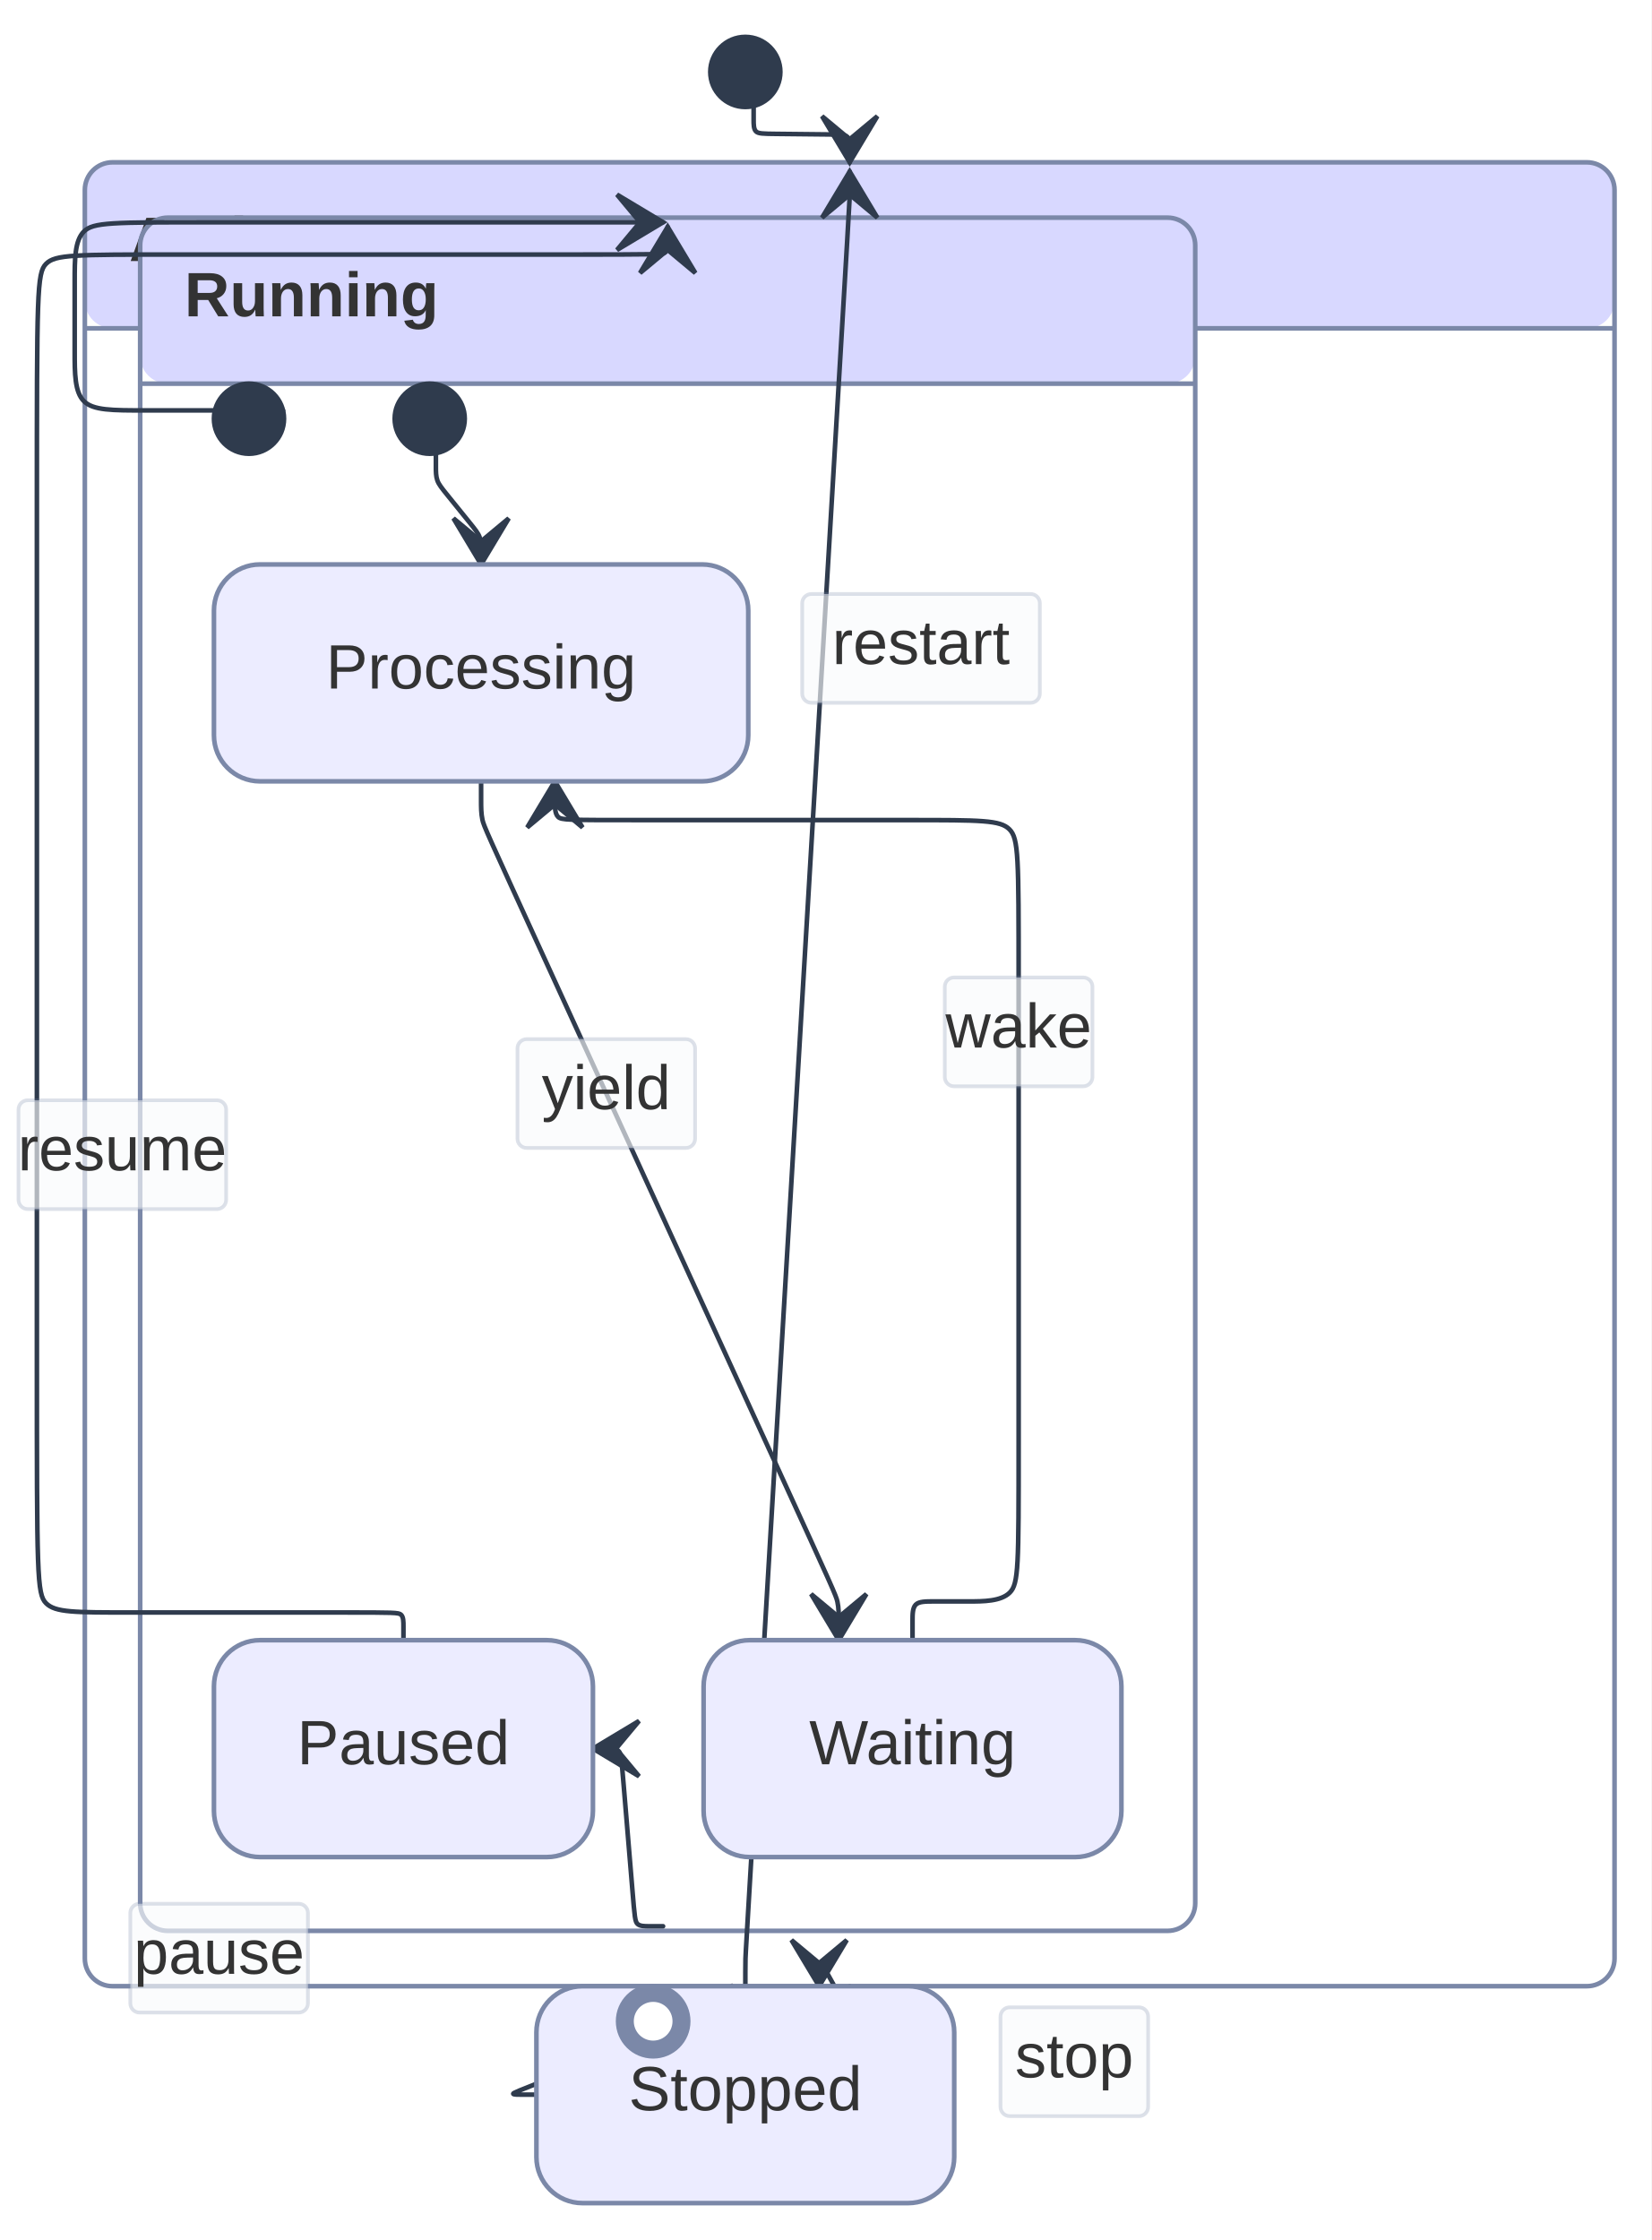
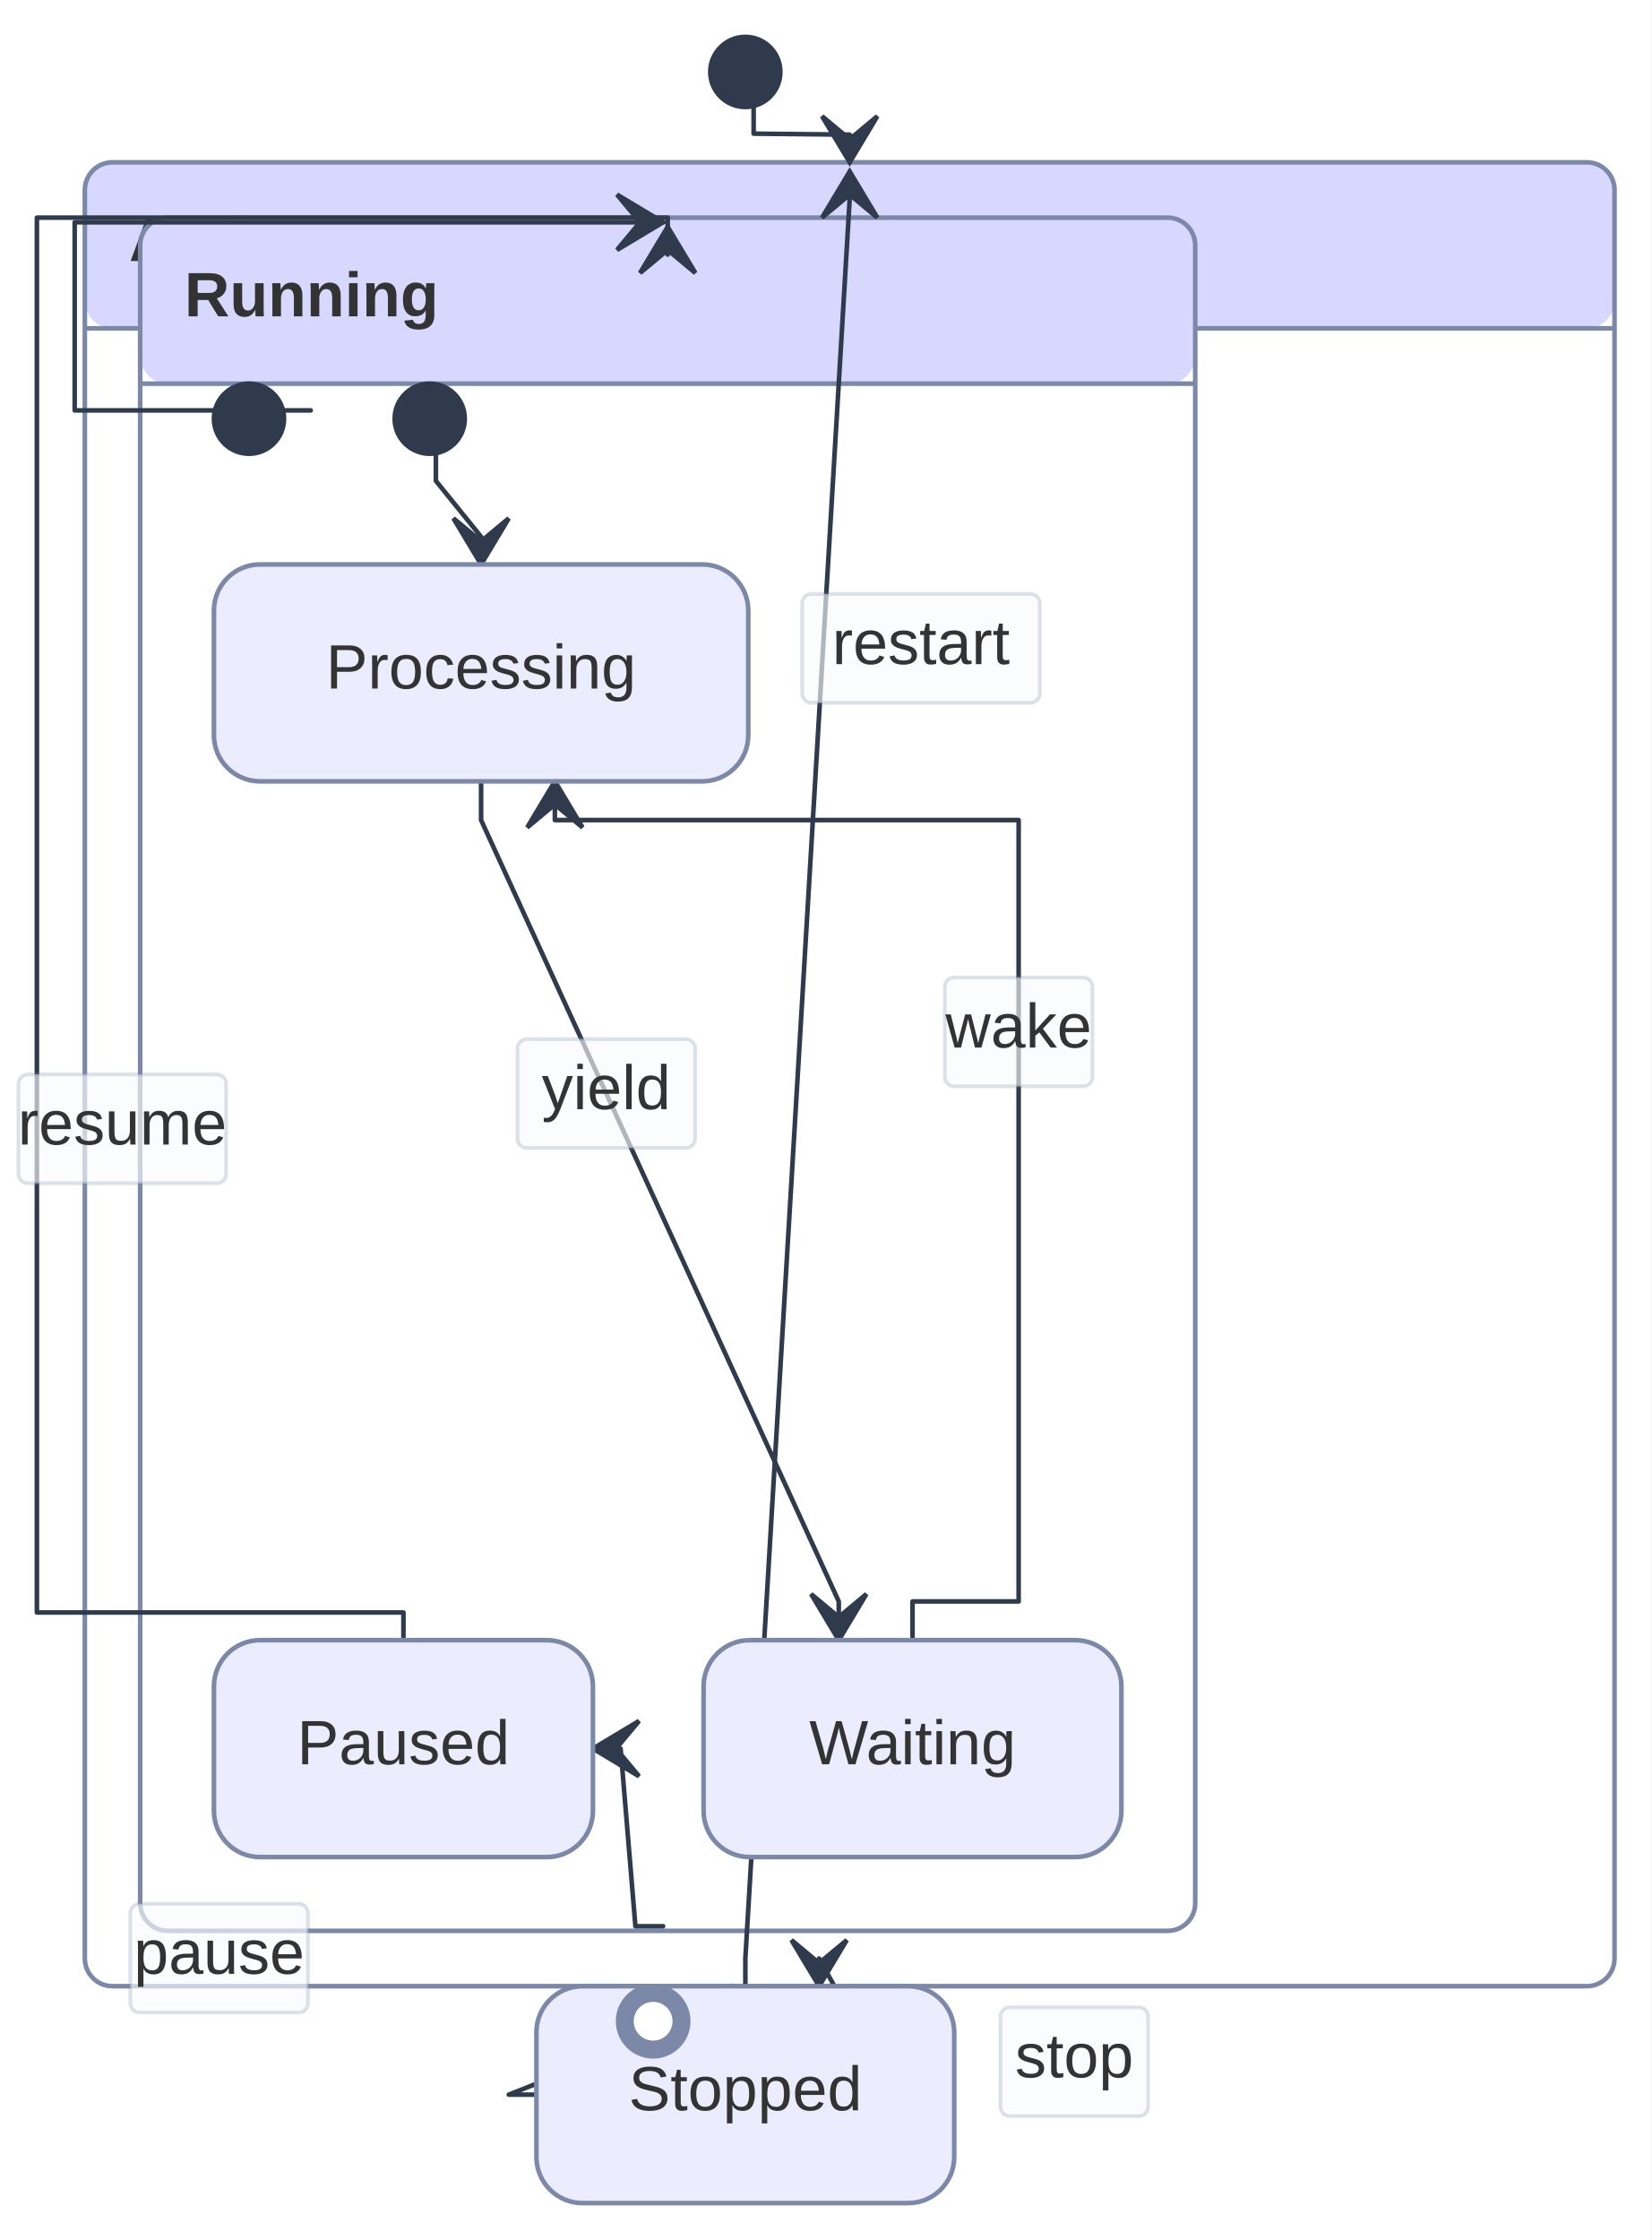
<svg xmlns="http://www.w3.org/2000/svg" width="358.172" height="485.76" viewBox="0 0 358.172 485.76">
  <rect x="0" y="0" width="358.172" height="485.76" fill="#FFFFFF" />
  <defs>
    <marker id="arrow-0" viewBox="0 0 10 10" refX="5" refY="5" markerUnits="userSpaceOnUse" markerWidth="8" markerHeight="8" orient="auto">
      <path d="M 0 0 L 10 5 L 0 10 z" fill="#2F3B4D" stroke="#2F3B4D" stroke-width="1" stroke-dasharray="1,0" />
    </marker>
    <marker id="arrow-start-0" viewBox="0 0 10 10" refX="4.5" refY="5" markerUnits="userSpaceOnUse" markerWidth="8" markerHeight="8" orient="auto">
      <path d="M 0 5 L 10 10 L 10 0 z" fill="#2F3B4D" stroke="#2F3B4D" stroke-width="1" stroke-dasharray="1,0" />
    </marker>
    <marker id="arrow-state-0" viewBox="0 0 20 14" refX="19" refY="7" markerUnits="userSpaceOnUse" markerWidth="20" markerHeight="14" orient="auto">
      <path d="M 19 7 L 9 13 L 14 7 L 9 1 Z" fill="#2F3B4D" stroke="#2F3B4D" stroke-width="1" stroke-dasharray="1,0" />
    </marker>
  </defs>
  <rect x="18.40" y="35.20" width="331.77" height="36.00" rx="6" ry="6" fill="hsl(240, 100%, 92.275%)" stroke="none" />
  <rect x="18.40" y="71.20" width="331.77" height="359.52" fill="hsl(240, 88%, 100%)" stroke="none" />
  <line x1="18.40" y1="71.20" x2="350.17" y2="71.20" stroke="#7B88A8" stroke-width="1" />
  <rect x="18.40" y="35.20" width="331.77" height="395.52" rx="6" ry="6" fill="none" stroke="#7B88A8" stroke-width="1" />
  <text x="28.00" y="56.60" text-anchor="start" font-family="'trebuchet ms', verdana, arial, sans-serif" font-size="13.6" fill="#333333" font-weight="600">
    <tspan x="28.00" dy="0.00">Active</tspan>
  </text>
  <rect x="30.40" y="47.20" width="228.83" height="36.00" rx="6" ry="6" fill="hsl(240, 100%, 92.275%)" stroke="none" />
  <rect x="30.40" y="83.20" width="228.83" height="335.52" fill="hsl(240, 88%, 100%)" stroke="none" />
  <line x1="30.40" y1="83.20" x2="259.23" y2="83.20" stroke="#7B88A8" stroke-width="1" />
  <rect x="30.40" y="47.20" width="228.83" height="371.52" rx="6" ry="6" fill="none" stroke="#7B88A8" stroke-width="1" />
  <text x="40.00" y="68.60" text-anchor="start" font-family="'trebuchet ms', verdana, arial, sans-serif" font-size="13.6" fill="#333333" font-weight="600">
    <tspan x="40.00" dy="0.00">Running</tspan>
  </text>
-   <path d="M 163.454,22.984L 163.454,23.484C163.454,23.984,163.454,24.984,163.454,25.984C163.454,26.984,163.454,27.984,163.954,28.489C164.454,28.994,165.454,29.005,168.426,29.035C171.398,29.066,176.342,29.118,179.314,29.148C182.286,29.179,183.286,29.190,183.786,29.695C184.286,30.200,184.286,31.200,184.286,32.200C184.286,33.200,184.286,34.200,184.286,34.700L 184.286,35.200" fill="none" stroke="#2F3B4D" stroke-width="1" marker-end="url(#arrow-state-0)" stroke-linecap="round" stroke-linejoin="round" />
-   <path d="M 61.384,89.000L 55.853,89.000C50.322,89.000,39.260,89.000,31.730,89.000C24.199,89.000,20.199,89.000,18.199,87.000C16.199,85.000,16.199,81.000,16.199,76.200C16.199,71.400,16.199,65.800,16.199,61.000C16.199,56.200,16.199,52.200,18.199,50.200C20.199,48.200,24.199,48.200,45.468,48.200C66.737,48.200,105.275,48.200,124.545,48.200L 143.814,48.200" fill="none" stroke="#2F3B4D" stroke-width="1" marker-end="url(#arrow-state-0)" stroke-linecap="round" stroke-linejoin="round" />
-   <path d="M 143.814,417.720L 143.314,417.720C142.814,417.720,141.814,417.720,140.814,417.720C139.814,417.720,138.814,417.720,138.272,417.222C137.731,416.723,137.648,415.727,137.154,409.805C136.661,403.883,135.757,393.037,135.263,387.115C134.770,381.193,134.687,380.197,134.145,379.698C133.604,379.200,132.604,379.200,131.604,379.200C130.604,379.200,129.604,379.200,129.104,379.200L 128.604,379.200" fill="none" stroke="#2F3B4D" stroke-width="1" marker-end="url(#arrow-state-0)" stroke-linecap="round" stroke-linejoin="round" />
+   <path class="edgePath" d="M 163.454,22.984 L 163.454,28.984 L 184.286,29.200 L 184.286,35.200" fill="none" stroke="#2F3B4D" stroke-width="1" marker-end="url(#arrow-state-0)" stroke-linecap="round" stroke-linejoin="round" />
+   <path class="edgePath" d="M 61.384,89.000 L 67.384,89.000 L 16.199,89.000 L 16.199,48.200 L 137.814,48.200 L 143.814,48.200" fill="none" stroke="#2F3B4D" stroke-width="1" marker-end="url(#arrow-state-0)" stroke-linecap="round" stroke-linejoin="round" />
+   <path class="edgePath" d="M 143.814,417.720 L 137.814,417.720 L 134.604,379.200 L 128.604,379.200" fill="none" stroke="#2F3B4D" stroke-width="1" marker-end="url(#arrow-state-0)" stroke-linecap="round" stroke-linejoin="round" />
  <rect x="28.26" y="412.84" width="38.53" height="23.60" rx="2" ry="2" fill="rgba(248,250,252, 0.92)" fill-opacity="0.70" stroke="#7B88A8" stroke-opacity="0.25" stroke-width="0.8" />
  <text x="47.53" y="428.04" text-anchor="middle" font-family="'trebuchet ms', verdana, arial, sans-serif" font-size="13.6" fill="#333333">
    <tspan x="47.53" dy="0.00">pause</tspan>
  </text>
-   <path d="M 87.502,355.680L 87.502,355.180C87.502,354.680,87.502,353.680,87.502,352.680C87.502,351.680,87.502,350.680,87.002,350.180C86.502,349.680,85.502,349.680,74.251,349.680C63.001,349.680,41.501,349.680,28.750,349.680C16.000,349.680,12.000,349.680,10.000,347.680C8.000,345.680,8.000,341.680,8.000,294.600C8.000,247.520,8.000,157.360,8.000,110.280C8.000,63.200,8.000,59.200,10.000,57.200C12.000,55.200,16.000,55.200,38.302,55.200C60.605,55.200,101.209,55.200,122.011,55.200C142.814,55.200,143.814,55.200,144.314,54.700C144.814,54.200,144.814,53.200,144.814,52.200C144.814,51.200,144.814,50.200,144.814,49.700L 144.814,49.200" fill="none" stroke="#2F3B4D" stroke-width="1" marker-end="url(#arrow-state-0)" stroke-linecap="round" stroke-linejoin="round" />
-   <rect x="4.01" y="238.60" width="45.04" height="23.60" rx="2" ry="2" fill="rgba(248,250,252, 0.92)" fill-opacity="0.70" stroke="#7B88A8" stroke-opacity="0.25" stroke-width="0.8" />
-   <text x="26.53" y="253.80" text-anchor="middle" font-family="'trebuchet ms', verdana, arial, sans-serif" font-size="13.6" fill="#333333">
+   <path class="edgePath" d="M 87.502,355.680 L 87.502,349.680 L 8.000,349.680 L 8.000,47.200 L 144.814,47.200 L 144.814,55.200 L 144.814,49.200" fill="none" stroke="#2F3B4D" stroke-width="1" marker-end="url(#arrow-state-0)" stroke-linecap="round" stroke-linejoin="round" />
+   <rect x="4.01" y="233.00" width="45.04" height="23.60" rx="2" ry="2" fill="rgba(248,250,252, 0.92)" fill-opacity="0.70" stroke="#7B88A8" stroke-opacity="0.25" stroke-width="0.8" />
+   <text x="26.53" y="248.20" text-anchor="middle" font-family="'trebuchet ms', verdana, arial, sans-serif" font-size="13.6" fill="#333333">
    <tspan x="26.53" dy="0.00">resume</tspan>
  </text>
-   <path d="M 94.540,98.281L 94.540,98.781C94.540,99.281,94.540,100.281,94.540,101.281C94.540,102.281,94.540,103.281,94.854,104.170C95.169,105.058,95.798,105.836,97.117,107.467C98.437,109.098,100.446,111.583,101.766,113.214C103.085,114.845,103.714,115.623,104.028,116.511C104.343,117.400,104.343,118.400,104.343,119.400C104.343,120.400,104.343,121.400,104.343,121.900L 104.343,122.400" fill="none" stroke="#2F3B4D" stroke-width="1" marker-end="url(#arrow-state-0)" stroke-linecap="round" stroke-linejoin="round" />
-   <path d="M 104.343,169.440L 104.343,170.140C104.343,170.840,104.343,172.240,104.343,173.640C104.343,175.040,104.343,176.440,104.634,177.776C104.926,179.113,105.508,180.386,118.146,207.989C130.783,235.593,155.475,289.527,168.113,317.131C180.750,344.734,181.333,346.007,181.624,347.344C181.916,348.680,181.916,350.080,181.916,351.480C181.916,352.880,181.916,354.280,181.916,354.980L 181.916,355.680" fill="none" stroke="#2F3B4D" stroke-width="1" marker-end="url(#arrow-state-0)" stroke-linecap="round" stroke-linejoin="round" />
+   <path class="edgePath" d="M 94.540,98.281 L 94.540,104.281 L 104.343,116.400 L 104.343,122.400" fill="none" stroke="#2F3B4D" stroke-width="1" marker-end="url(#arrow-state-0)" stroke-linecap="round" stroke-linejoin="round" />
+   <path class="edgePath" d="M 104.343,169.440 L 104.343,177.840 L 181.916,347.280 L 181.916,355.680" fill="none" stroke="#2F3B4D" stroke-width="1" marker-end="url(#arrow-state-0)" stroke-linecap="round" stroke-linejoin="round" />
  <rect x="112.23" y="225.34" width="38.53" height="23.60" rx="2" ry="2" fill="rgba(248,250,252, 0.92)" fill-opacity="0.70" stroke="#7B88A8" stroke-opacity="0.25" stroke-width="0.8" />
  <text x="131.49" y="240.54" text-anchor="middle" font-family="'trebuchet ms', verdana, arial, sans-serif" font-size="13.6" fill="#333333">
    <tspan x="131.49" dy="0.00">yield</tspan>
  </text>
-   <path d="M 197.916,355.680L 197.916,354.980C197.916,354.280,197.916,352.880,197.916,351.480C197.916,350.080,197.916,348.680,198.616,347.980C199.316,347.280,200.716,347.280,202.633,347.280C204.551,347.280,206.987,347.280,210.122,347.280C213.258,347.280,217.094,347.280,219.011,345.362C220.929,343.444,220.929,339.609,220.929,313.369C220.929,287.129,220.929,238.484,220.929,212.162C220.929,185.840,220.929,181.840,218.929,179.840C216.929,177.840,212.929,177.840,196.865,177.840C180.800,177.840,152.672,177.840,137.907,177.840C123.143,177.840,121.743,177.840,121.043,177.140C120.343,176.440,120.343,175.040,120.343,173.640C120.343,172.240,120.343,170.840,120.343,170.140L 120.343,169.440" fill="none" stroke="#2F3B4D" stroke-width="1" marker-end="url(#arrow-state-0)" stroke-linecap="round" stroke-linejoin="round" />
+   <path class="edgePath" d="M 197.916,355.680 L 197.916,347.280 L 220.929,347.280 L 220.929,177.840 L 120.343,177.840 L 120.343,169.440" fill="none" stroke="#2F3B4D" stroke-width="1" marker-end="url(#arrow-state-0)" stroke-linecap="round" stroke-linejoin="round" />
  <rect x="204.91" y="211.97" width="32.03" height="23.60" rx="2" ry="2" fill="rgba(248,250,252, 0.92)" fill-opacity="0.70" stroke="#7B88A8" stroke-opacity="0.25" stroke-width="0.8" />
  <text x="220.93" y="227.17" text-anchor="middle" font-family="'trebuchet ms', verdana, arial, sans-serif" font-size="13.6" fill="#333333">
    <tspan x="220.93" dy="0.00">wake</tspan>
  </text>
-   <path d="M 184.286,430.720L 184.286,431.220C184.286,431.720,184.286,432.720,184.286,433.720C184.286,434.720,184.286,435.720,184.044,435.782C183.802,435.845,183.319,434.969,182.455,433.407C181.592,431.845,180.349,429.595,179.486,428.033C178.623,426.471,178.139,425.595,177.898,425.658C177.656,425.720,177.656,426.720,177.656,427.720C177.656,428.720,177.656,429.720,177.656,430.220L 177.656,430.720" fill="none" stroke="#2F3B4D" stroke-width="1" marker-end="url(#arrow-state-0)" stroke-linecap="round" stroke-linejoin="round" />
+   <path class="edgePath" d="M 184.286,430.720 L 184.286,436.720 L 177.656,424.720 L 177.656,430.720" fill="none" stroke="#2F3B4D" stroke-width="1" marker-end="url(#arrow-state-0)" stroke-linecap="round" stroke-linejoin="round" />
  <rect x="216.99" y="435.30" width="32.03" height="23.60" rx="2" ry="2" fill="rgba(248,250,252, 0.92)" fill-opacity="0.70" stroke="#7B88A8" stroke-opacity="0.25" stroke-width="0.8" />
  <text x="233.00" y="450.50" text-anchor="middle" font-family="'trebuchet ms', verdana, arial, sans-serif" font-size="13.6" fill="#333333">
    <tspan x="233.00" dy="0.00">stop</tspan>
  </text>
-   <path d="M 161.656,430.720L 161.656,430.220C161.656,429.720,161.656,428.720,161.656,427.720C161.656,426.720,161.656,425.720,161.685,424.721C161.715,423.722,161.774,422.724,165.516,359.636C169.258,296.548,176.683,171.372,180.425,108.284C184.167,45.196,184.227,44.198,184.256,43.199C184.286,42.200,184.286,41.200,184.286,40.200C184.286,39.200,184.286,38.200,184.286,37.700L 184.286,37.200" fill="none" stroke="#2F3B4D" stroke-width="1" marker-end="url(#arrow-state-0)" stroke-linecap="round" stroke-linejoin="round" />
+   <path class="edgePath" d="M 161.656,430.720 L 161.656,424.720 L 184.286,43.200 L 184.286,37.200" fill="none" stroke="#2F3B4D" stroke-width="1" marker-end="url(#arrow-state-0)" stroke-linecap="round" stroke-linejoin="round" />
  <rect x="173.98" y="128.81" width="51.55" height="23.60" rx="2" ry="2" fill="rgba(248,250,252, 0.92)" fill-opacity="0.70" stroke="#7B88A8" stroke-opacity="0.25" stroke-width="0.8" />
  <text x="199.75" y="144.01" text-anchor="middle" font-family="'trebuchet ms', verdana, arial, sans-serif" font-size="13.6" fill="#333333">
    <tspan x="199.75" dy="0.00">restart</tspan>
  </text>
-   <path d="M 116.344,454.240L 115.844,454.240C115.344,454.240,114.344,454.240,113.344,454.240C112.344,454.240,111.344,454.240,111.308,454.056C111.273,453.871,112.203,453.503,119.187,450.734C126.172,447.965,139.212,442.795,146.196,440.026C153.181,437.257,154.110,436.889,154.075,436.704C154.040,436.520,153.040,436.520,152.040,436.520C151.040,436.520,150.040,436.520,149.540,436.520L 149.040,436.520" fill="none" stroke="#2F3B4D" stroke-width="1" marker-end="url(#arrow-state-0)" stroke-linecap="round" stroke-linejoin="round" />
+   <path class="edgePath" d="M 116.344,454.240 L 110.344,454.240 L 155.040,436.520 L 149.040,436.520" fill="none" stroke="#2F3B4D" stroke-width="1" marker-end="url(#arrow-state-0)" stroke-linecap="round" stroke-linejoin="round" />
  <rect x="46.40" y="355.68" width="82.20" height="47.04" rx="10" ry="10" fill="#ECECFF" stroke="#7B88A8" stroke-width="1" stroke-linejoin="round" stroke-linecap="round" />
  <text x="87.50" y="382.60" text-anchor="middle" font-family="'trebuchet ms', verdana, arial, sans-serif" font-size="13.6" fill="#333333">
    <tspan x="87.50" dy="0.00">Paused</tspan>
  </text>
  <rect x="46.40" y="122.40" width="115.89" height="47.04" rx="10" ry="10" fill="#ECECFF" stroke="#7B88A8" stroke-width="1" stroke-linejoin="round" stroke-linecap="round" />
  <text x="104.34" y="149.32" text-anchor="middle" font-family="'trebuchet ms', verdana, arial, sans-serif" font-size="13.6" fill="#333333">
    <tspan x="104.34" dy="0.00">Processing</tspan>
  </text>
  <rect x="116.34" y="430.72" width="90.62" height="47.04" rx="10" ry="10" fill="#ECECFF" stroke="#7B88A8" stroke-width="1" stroke-linejoin="round" stroke-linecap="round" />
  <text x="161.66" y="457.64" text-anchor="middle" font-family="'trebuchet ms', verdana, arial, sans-serif" font-size="13.6" fill="#333333">
    <tspan x="161.66" dy="0.00">Stopped</tspan>
  </text>
  <rect x="152.60" y="355.68" width="90.62" height="47.04" rx="10" ry="10" fill="#ECECFF" stroke="#7B88A8" stroke-width="1" stroke-linejoin="round" stroke-linecap="round" />
  <text x="197.92" y="382.60" text-anchor="middle" font-family="'trebuchet ms', verdana, arial, sans-serif" font-size="13.6" fill="#333333">
    <tspan x="197.92" dy="0.00">Waiting</tspan>
  </text>
  <circle cx="141.66" cy="438.32" r="7.60" fill="#7B88A8" stroke="#7B88A8" stroke-width="1" stroke-linejoin="round" stroke-linecap="round" />
  <circle cx="141.66" cy="438.32" r="3.60" fill="#FFFFFF" stroke="#FFFFFF" stroke-width="1.2" stroke-linejoin="round" stroke-linecap="round" />
  <circle cx="161.65" cy="15.60" r="7.60" fill="#2F3B4D" stroke="#2F3B4D" stroke-width="1" stroke-linejoin="round" stroke-linecap="round" />
  <circle cx="54.00" cy="90.80" r="7.60" fill="#2F3B4D" stroke="#2F3B4D" stroke-width="1" stroke-linejoin="round" stroke-linecap="round" />
  <circle cx="93.20" cy="90.80" r="7.60" fill="#2F3B4D" stroke="#2F3B4D" stroke-width="1" stroke-linejoin="round" stroke-linecap="round" />
</svg>
